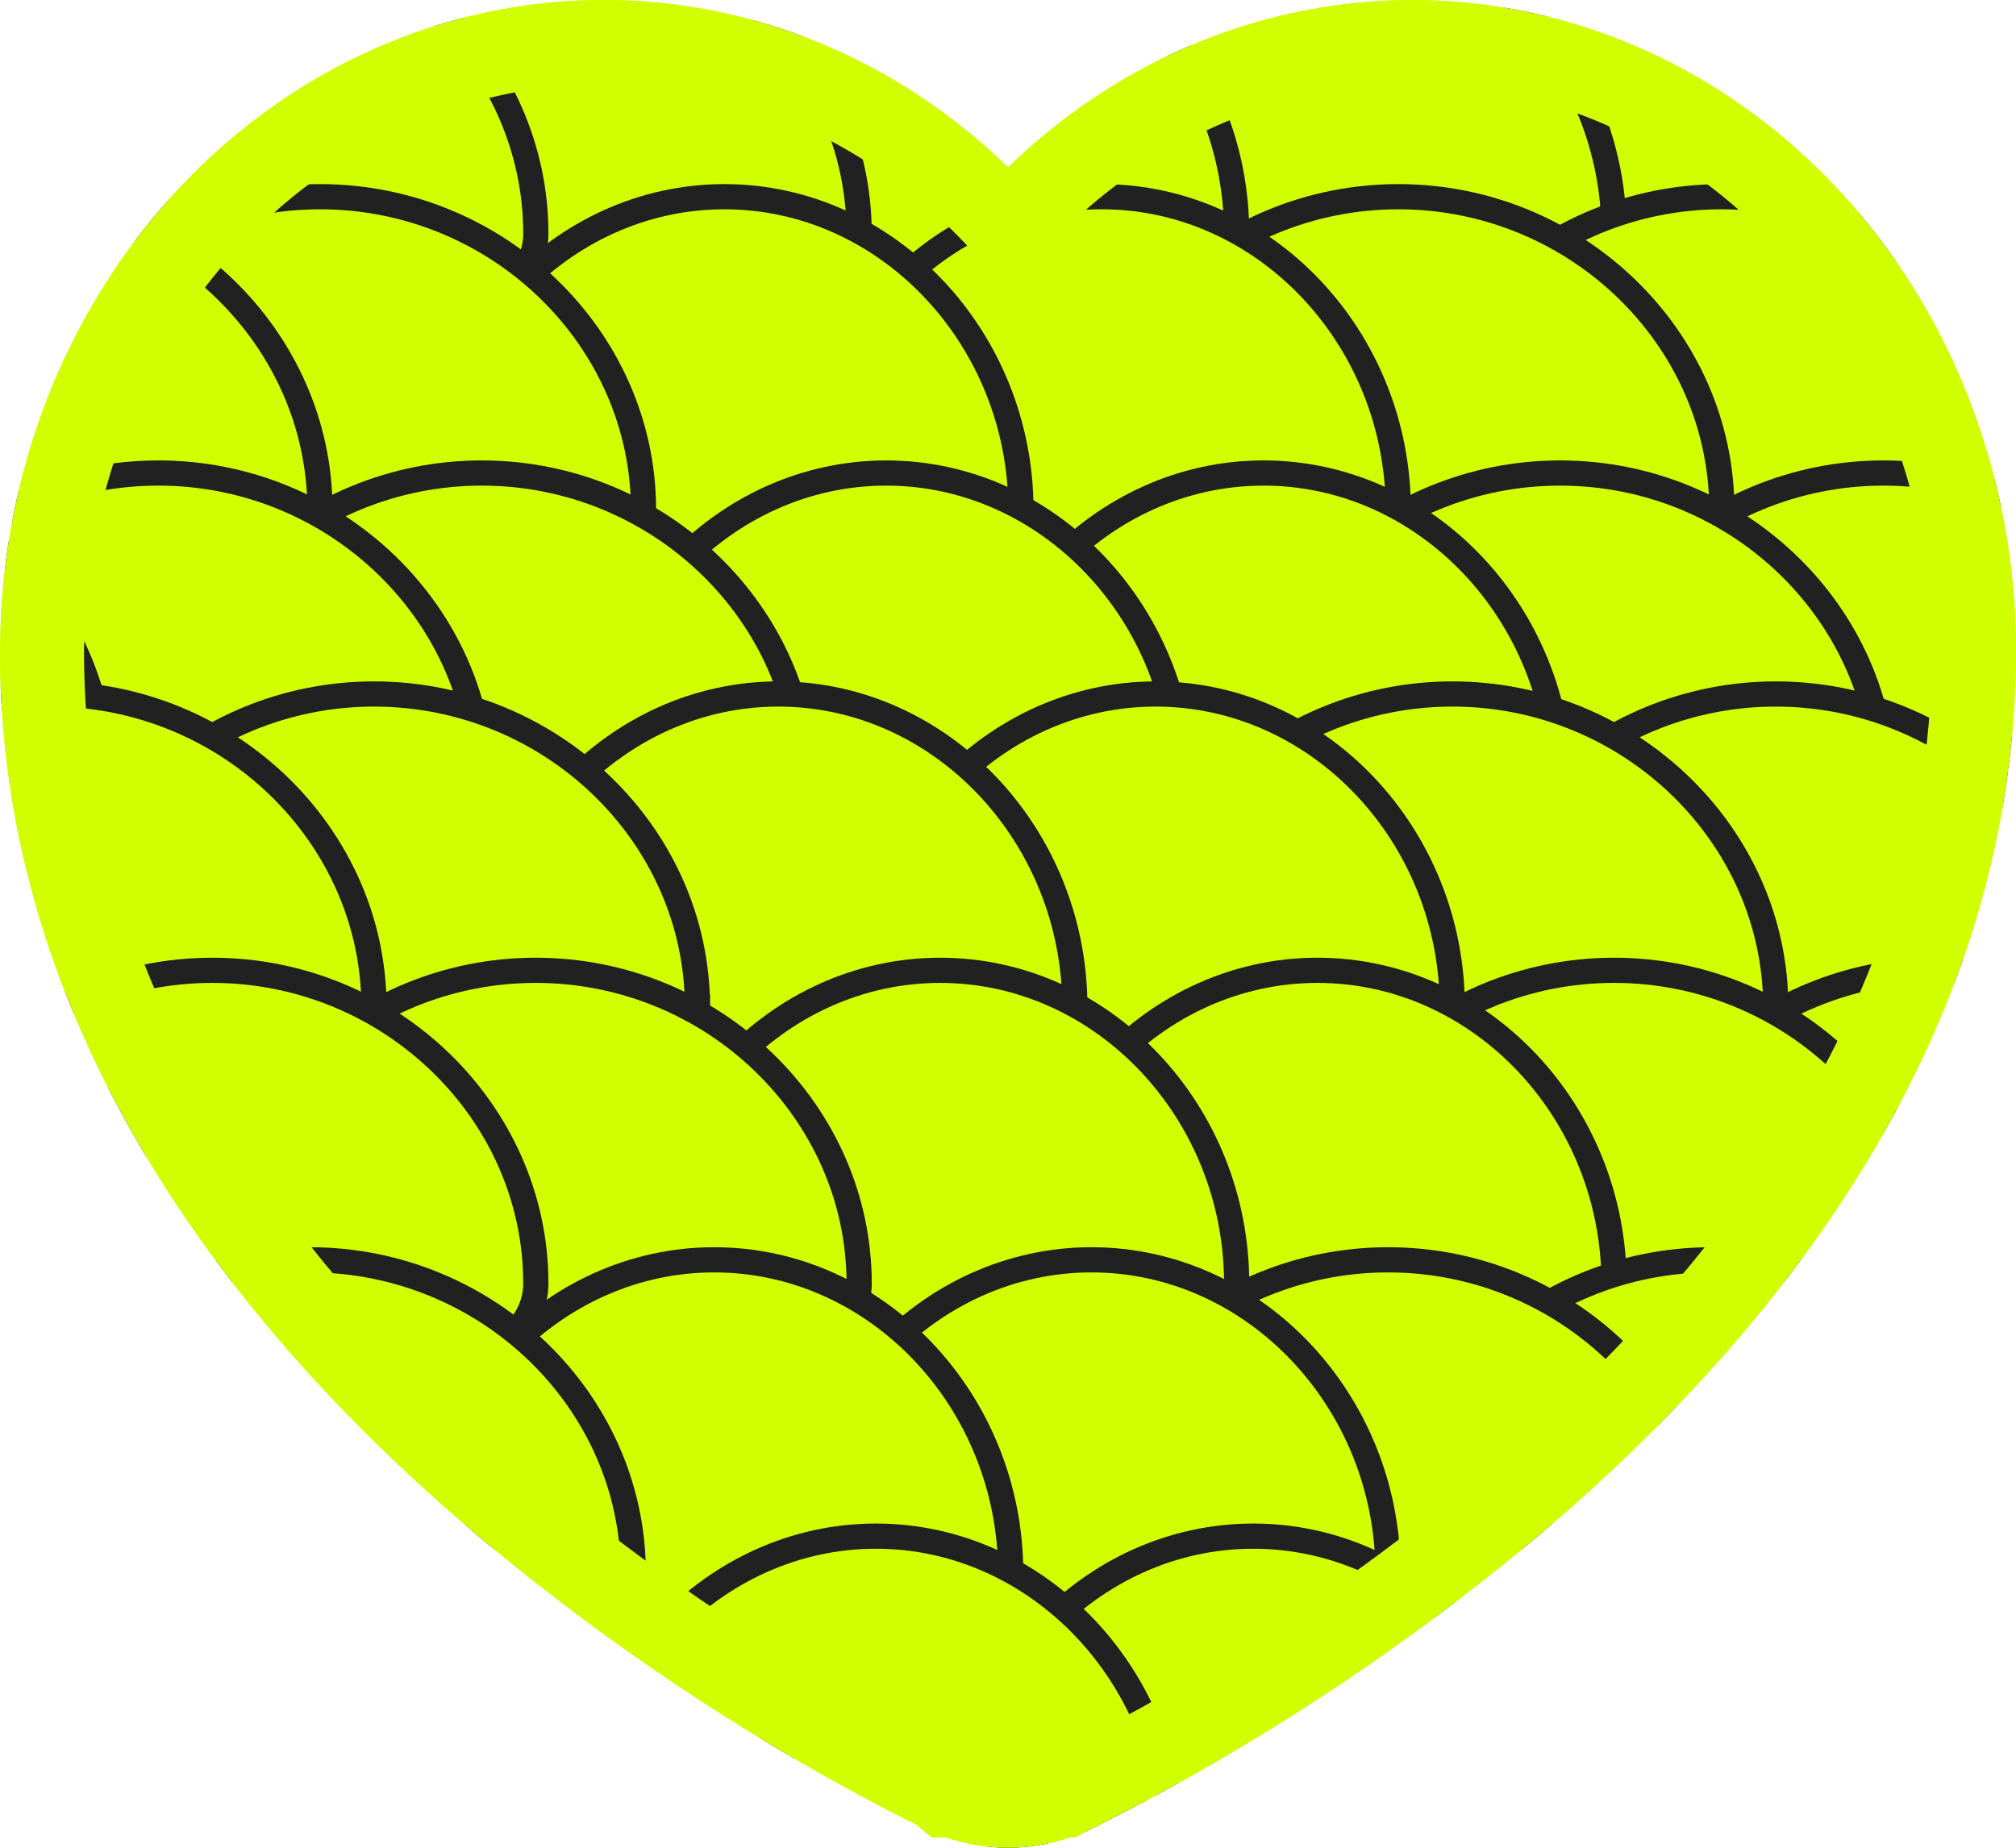
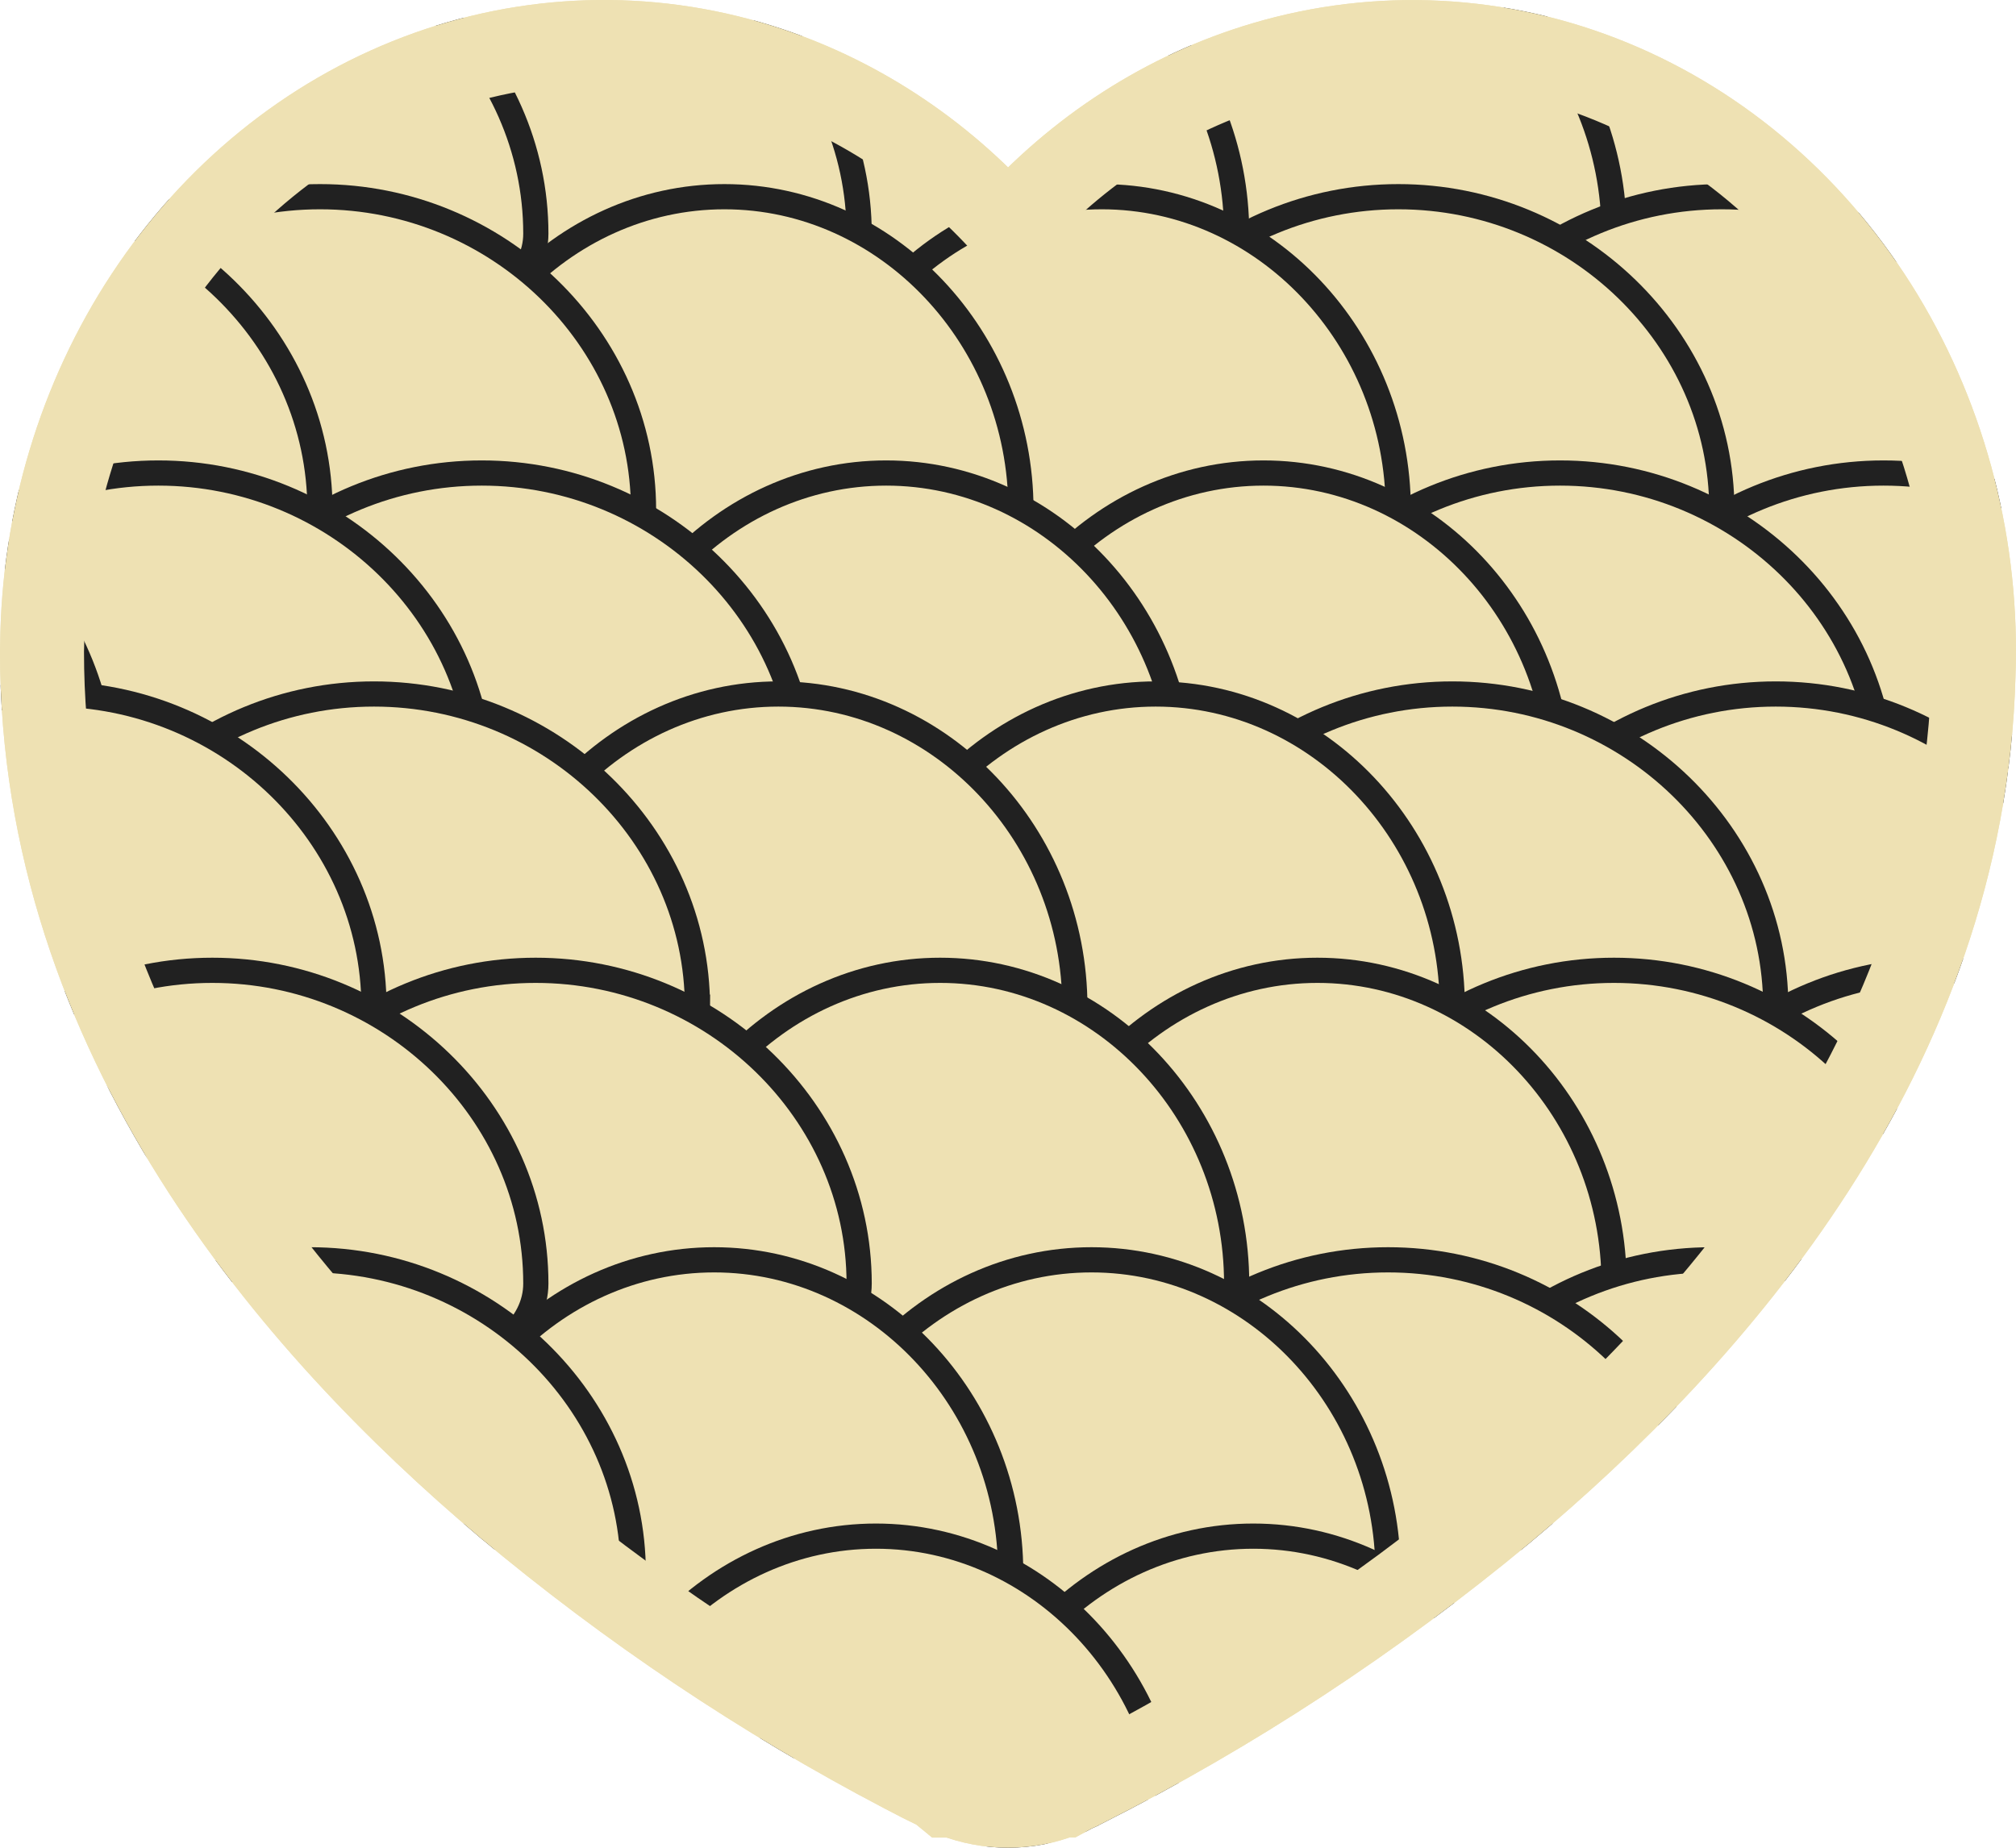
<svg xmlns="http://www.w3.org/2000/svg" width="24" height="22" viewBox="0 0 24 22" fill="none">
  <mask id="mask0_4745_13724" style="mask-type:alpha" maskUnits="userSpaceOnUse" x="0" y="0" width="24" height="22">
    <path d="M17.897 17.982L17.898 17.981C20.381 15.906 23.372 12.532 23.494 8.044C23.551 6.532 23.169 5.035 22.4 3.766C21.629 2.496 20.506 1.515 19.185 0.972C17.862 0.428 16.414 0.353 15.048 0.758C13.881 1.104 12.831 1.784 12.001 2.716C11.191 1.806 10.171 1.136 9.036 0.782C7.704 0.367 6.285 0.411 4.978 0.908C3.671 1.404 2.544 2.325 1.746 3.538C0.949 4.749 0.516 6.194 0.502 7.676L0.5 7.748L0.5 7.748V7.76C0.5 12.343 3.514 15.795 6.025 17.915L6.027 17.916C7.499 19.149 9.086 20.212 10.761 21.089C10.9 21.163 11.04 21.234 11.181 21.301L11.276 21.379H11.357C11.563 21.459 11.781 21.5 12.002 21.5C12.223 21.5 12.441 21.458 12.646 21.377H12.675L12.78 21.32L12.789 21.316C12.79 21.315 12.791 21.315 12.793 21.314C12.81 21.306 12.856 21.286 12.903 21.261C14.672 20.367 16.347 19.268 17.897 17.982Z" fill="#212121" stroke="#F9F8F4" />
  </mask>
  <g mask="url(#mask0_4745_13724)">
-     <path d="M29.484 -0.508C29.484 1.538 22.424 1.538 22.424 -0.508C22.424 -2.554 24.017 -4.237 25.954 -4.237C27.89 -4.237 29.484 -2.554 29.484 -0.508Z" fill="#D2FF00" stroke="#212121" stroke-width="0.3" stroke-miterlimit="10" />
-     <path d="M24.991 -0.508C24.991 1.538 17.289 1.538 17.289 -0.508C17.289 -2.554 19.027 -4.237 21.14 -4.237C23.253 -4.237 24.991 -2.554 24.991 -0.508H24.991Z" fill="#D2FF00" stroke="#212121" stroke-width="0.3" stroke-miterlimit="10" />
-     <path d="M26.917 2.782C26.917 4.827 19.215 4.827 19.215 2.782C19.215 0.736 20.953 -0.947 23.066 -0.947C25.178 -0.947 26.917 0.736 26.917 2.782H26.917Z" fill="#D2FF00" stroke="#212121" stroke-width="0.3" stroke-miterlimit="10" />
-     <path d="M21.14 -0.508C21.14 1.538 13.438 1.538 13.438 -0.508C13.438 -2.553 15.177 -4.237 17.29 -4.237C19.402 -4.237 21.14 -2.553 21.14 -0.508Z" fill="#D2FF00" stroke="#212121" stroke-width="0.3" stroke-miterlimit="10" />
-     <path d="M23.065 2.782C23.065 4.827 15.363 4.827 15.363 2.782C15.363 0.736 17.102 -0.947 19.214 -0.947C21.327 -0.947 23.065 0.736 23.065 2.782Z" fill="#D2FF00" stroke="#212121" stroke-width="0.3" stroke-miterlimit="10" />
-     <path d="M17.289 -0.508C17.289 1.538 10.229 1.538 10.229 -0.508C10.229 -2.554 11.822 -4.237 13.758 -4.237C15.695 -4.237 17.289 -2.554 17.289 -0.508Z" fill="#D2FF00" stroke="#212121" stroke-width="0.3" stroke-miterlimit="10" />
-     <path d="M19.215 2.782C19.215 4.827 12.154 4.827 12.154 2.782C12.154 0.736 13.748 -0.947 15.684 -0.947C17.621 -0.947 19.215 0.736 19.215 2.782Z" fill="#D2FF00" stroke="#212121" stroke-width="0.3" stroke-miterlimit="10" />
-     <path d="M12.796 -0.508C12.796 1.538 5.736 1.538 5.736 -0.508C5.736 -2.554 7.33 -4.237 9.266 -4.237C11.203 -4.237 12.796 -2.554 12.796 -0.508Z" fill="#D2FF00" stroke="#212121" stroke-width="0.3" stroke-miterlimit="10" />
-     <path d="M14.722 2.782C14.722 4.827 7.662 4.827 7.662 2.782C7.662 0.736 9.256 -0.947 11.192 -0.947C13.129 -0.947 14.722 0.736 14.722 2.782Z" fill="#D2FF00" stroke="#212121" stroke-width="0.3" stroke-miterlimit="10" />
-     <path d="M8.304 -0.508C8.304 1.538 0.602 1.538 0.602 -0.508C0.602 -2.554 2.34 -4.237 4.452 -4.237C6.565 -4.237 8.303 -2.554 8.303 -0.508H8.304Z" fill="#D2FF00" stroke="#212121" stroke-width="0.3" stroke-miterlimit="10" />
-     <path d="M10.228 2.782C10.228 4.827 2.526 4.827 2.526 2.782C2.526 0.736 4.265 -0.947 6.377 -0.947C8.49 -0.947 10.228 0.736 10.228 2.782H10.228Z" fill="#D2FF00" stroke="#212121" stroke-width="0.3" stroke-miterlimit="10" />
-     <path d="M4.452 -0.508C4.452 1.538 -3.25 1.538 -3.25 -0.508C-3.25 -2.553 -1.511 -4.237 0.601 -4.237C2.714 -4.237 4.452 -2.553 4.452 -0.508Z" fill="#D2FF00" stroke="#212121" stroke-width="0.3" stroke-miterlimit="10" />
-     <path d="M6.379 2.782C6.379 4.827 -1.323 4.827 -1.323 2.782C-1.323 0.736 0.415 -0.947 2.528 -0.947C4.64 -0.947 6.379 0.736 6.379 2.782Z" fill="#D2FF00" stroke="#212121" stroke-width="0.3" stroke-miterlimit="10" />
-     <path d="M-0.04 -0.508C-0.04 1.538 -7.101 1.538 -7.101 -0.508C-7.101 -2.553 -5.507 -4.237 -3.57 -4.237C-1.634 -4.237 -0.04 -2.553 -0.04 -0.508Z" fill="#D2FF00" stroke="#212121" stroke-width="0.3" stroke-miterlimit="10" />
-     <path d="M1.884 2.782C1.884 4.827 -5.176 4.827 -5.176 2.782C-5.176 0.736 -3.582 -0.947 -1.646 -0.947C0.291 -0.947 1.884 0.736 1.884 2.782Z" fill="#D2FF00" stroke="#212121" stroke-width="0.3" stroke-miterlimit="10" />
-     <path d="M28.841 6.071C28.841 8.116 21.781 8.116 21.781 6.071C21.781 4.025 23.375 2.342 25.311 2.342C27.248 2.342 28.841 4.025 28.841 6.071Z" fill="#D2FF00" stroke="#212121" stroke-width="0.3" stroke-miterlimit="10" />
-     <path d="M30.766 9.361C30.766 11.406 23.706 11.406 23.706 9.361C23.706 7.315 25.299 5.632 27.236 5.632C29.173 5.632 30.766 7.315 30.766 9.361Z" fill="#D2FF00" stroke="#212121" stroke-width="0.3" stroke-miterlimit="10" />
-     <path d="M24.349 6.071C24.349 8.116 16.646 8.116 16.646 6.071C16.646 4.025 18.385 2.342 20.497 2.342C22.61 2.342 24.348 4.025 24.348 6.071H24.349Z" fill="#D2FF00" stroke="#212121" stroke-width="0.3" stroke-miterlimit="10" />
-     <path d="M26.274 9.361C26.274 11.406 18.572 11.406 18.572 9.361C18.572 7.315 20.311 5.632 22.423 5.632C24.536 5.632 26.274 7.315 26.274 9.361H26.274Z" fill="#D2FF00" stroke="#212121" stroke-width="0.3" stroke-miterlimit="10" />
-     <path d="M20.498 6.071C20.498 8.116 12.796 8.116 12.796 6.071C12.796 4.025 14.534 2.342 16.647 2.342C18.76 2.342 20.498 4.025 20.498 6.071Z" fill="#D2FF00" stroke="#212121" stroke-width="0.3" stroke-miterlimit="10" />
-     <path d="M22.423 9.361C22.423 11.406 14.721 11.406 14.721 9.361C14.721 7.315 16.459 5.632 18.572 5.632C20.684 5.632 22.423 7.315 22.423 9.361Z" fill="#D2FF00" stroke="#212121" stroke-width="0.3" stroke-miterlimit="10" />
-     <path d="M16.646 6.071C16.646 8.116 9.586 8.116 9.586 6.071C9.586 4.025 11.179 2.342 13.116 2.342C15.052 2.342 16.646 4.025 16.646 6.071Z" fill="#D2FF00" stroke="#212121" stroke-width="0.3" stroke-miterlimit="10" />
-     <path d="M18.572 9.361C18.572 11.406 11.512 11.406 11.512 9.361C11.512 7.315 13.105 5.632 15.042 5.632C16.978 5.632 18.572 7.315 18.572 9.361Z" fill="#D2FF00" stroke="#212121" stroke-width="0.3" stroke-miterlimit="10" />
-     <path d="M12.154 6.071C12.154 8.116 5.094 8.116 5.094 6.071C5.094 4.025 6.687 2.342 8.624 2.342C10.56 2.342 12.154 4.025 12.154 6.071Z" fill="#D2FF00" stroke="#212121" stroke-width="0.3" stroke-miterlimit="10" />
-     <path d="M14.08 9.361C14.08 11.406 7.02 11.406 7.02 9.361C7.02 7.315 8.613 5.632 10.55 5.632C12.486 5.632 14.08 7.315 14.08 9.361Z" fill="#D2FF00" stroke="#212121" stroke-width="0.3" stroke-miterlimit="10" />
-     <path d="M7.661 6.071C7.661 8.116 -0.041 8.116 -0.041 6.071C-0.041 4.025 1.697 2.342 3.81 2.342C5.922 2.342 7.661 4.025 7.661 6.071H7.661Z" fill="#D2FF00" stroke="#212121" stroke-width="0.3" stroke-miterlimit="10" />
-     <path d="M9.586 9.361C9.586 11.406 1.884 11.406 1.884 9.361C1.884 7.315 3.622 5.632 5.735 5.632C7.847 5.632 9.586 7.315 9.586 9.361H9.586Z" fill="#D2FF00" stroke="#212121" stroke-width="0.3" stroke-miterlimit="10" />
-     <path d="M3.809 6.071C3.809 8.116 -3.893 8.116 -3.893 6.071C-3.893 4.025 -2.154 2.342 -0.041 2.342C2.071 2.342 3.809 4.025 3.809 6.071Z" fill="#D2FF00" stroke="#212121" stroke-width="0.3" stroke-miterlimit="10" />
-     <path d="M5.736 9.361C5.736 11.406 -1.966 11.406 -1.966 9.361C-1.966 7.315 -0.227 5.632 1.885 5.632C3.998 5.632 5.736 7.315 5.736 9.361Z" fill="#D2FF00" stroke="#212121" stroke-width="0.3" stroke-miterlimit="10" />
-     <path d="M1.242 9.361C1.242 11.406 -5.818 11.406 -5.818 9.361C-5.818 7.315 -4.225 5.632 -2.288 5.632C-0.351 5.632 1.242 7.315 1.242 9.361Z" fill="#D2FF00" stroke="#212121" stroke-width="0.3" stroke-miterlimit="10" />
-     <path d="M29.484 11.992C29.484 14.037 22.424 14.037 22.424 11.992C22.424 9.946 24.017 8.263 25.954 8.263C27.89 8.263 29.484 9.946 29.484 11.992Z" fill="#D2FF00" stroke="#212121" stroke-width="0.3" stroke-miterlimit="10" />
-     <path d="M24.991 11.992C24.991 14.037 17.289 14.037 17.289 11.992C17.289 9.946 19.027 8.263 21.14 8.263C23.253 8.263 24.991 9.946 24.991 11.992H24.991Z" fill="#D2FF00" stroke="#212121" stroke-width="0.3" stroke-miterlimit="10" />
-     <path d="M26.917 15.282C26.917 17.327 19.215 17.327 19.215 15.282C19.215 13.236 20.953 11.553 23.066 11.553C25.178 11.553 26.917 13.236 26.917 15.282H26.917Z" fill="#D2FF00" stroke="#212121" stroke-width="0.3" stroke-miterlimit="10" />
-     <path d="M21.14 11.992C21.14 14.037 13.438 14.037 13.438 11.992C13.438 9.946 15.177 8.263 17.29 8.263C19.402 8.263 21.14 9.946 21.14 11.992Z" fill="#D2FF00" stroke="#212121" stroke-width="0.3" stroke-miterlimit="10" />
-     <path d="M23.065 15.282C23.065 17.327 15.363 17.327 15.363 15.282C15.363 13.236 17.102 11.553 19.214 11.553C21.327 11.553 23.065 13.236 23.065 15.282Z" fill="#D2FF00" stroke="#212121" stroke-width="0.3" stroke-miterlimit="10" />
-     <path d="M17.289 11.992C17.289 14.037 10.229 14.037 10.229 11.992C10.229 9.946 11.822 8.263 13.758 8.263C15.695 8.263 17.289 9.946 17.289 11.992Z" fill="#D2FF00" stroke="#212121" stroke-width="0.3" stroke-miterlimit="10" />
-     <path d="M19.215 15.282C19.215 17.327 12.154 17.327 12.154 15.282C12.154 13.236 13.748 11.553 15.684 11.553C17.621 11.553 19.215 13.236 19.215 15.282Z" fill="#D2FF00" stroke="#212121" stroke-width="0.3" stroke-miterlimit="10" />
-     <path d="M12.796 11.992C12.796 14.037 5.736 14.037 5.736 11.992C5.736 9.946 7.33 8.263 9.266 8.263C11.203 8.263 12.796 9.946 12.796 11.992Z" fill="#D2FF00" stroke="#212121" stroke-width="0.3" stroke-miterlimit="10" />
-     <path d="M14.722 15.282C14.722 17.327 7.662 17.327 7.662 15.282C7.662 13.236 9.256 11.553 11.192 11.553C13.129 11.553 14.722 13.236 14.722 15.282Z" fill="#D2FF00" stroke="#212121" stroke-width="0.3" stroke-miterlimit="10" />
-     <path d="M8.304 11.992C8.304 14.037 0.602 14.037 0.602 11.992C0.602 9.946 2.34 8.263 4.452 8.263C6.565 8.263 8.303 9.946 8.303 11.992H8.304Z" fill="#D2FF00" stroke="#212121" stroke-width="0.3" stroke-miterlimit="10" />
-     <path d="M10.228 15.282C10.228 17.327 2.526 17.327 2.526 15.282C2.526 13.236 4.265 11.553 6.377 11.553C8.49 11.553 10.228 13.236 10.228 15.282H10.228Z" fill="#D2FF00" stroke="#212121" stroke-width="0.3" stroke-miterlimit="10" />
-     <path d="M4.452 11.992C4.452 14.037 -3.25 14.037 -3.25 11.992C-3.25 9.946 -1.511 8.263 0.601 8.263C2.714 8.263 4.452 9.946 4.452 11.992Z" fill="#D2FF00" stroke="#212121" stroke-width="0.3" stroke-miterlimit="10" />
-     <path d="M6.379 15.282C6.379 17.327 -1.323 17.327 -1.323 15.282C-1.323 13.236 0.415 11.553 2.528 11.553C4.64 11.553 6.379 13.236 6.379 15.282Z" fill="#D2FF00" stroke="#212121" stroke-width="0.3" stroke-miterlimit="10" />
-     <path d="M-0.04 11.992C-0.04 14.037 -7.101 14.037 -7.101 11.992C-7.101 9.946 -5.507 8.263 -3.57 8.263C-1.634 8.263 -0.04 9.946 -0.04 11.992Z" fill="#D2FF00" stroke="#212121" stroke-width="0.3" stroke-miterlimit="10" />
-     <path d="M1.884 15.282C1.884 17.327 -5.176 17.327 -5.176 15.282C-5.176 13.236 -3.582 11.553 -1.646 11.553C0.291 11.553 1.884 13.236 1.884 15.282Z" fill="#D2FF00" stroke="#212121" stroke-width="0.3" stroke-miterlimit="10" />
-     <path d="M28.719 18.729C28.719 20.774 21.659 20.774 21.659 18.729C21.659 16.683 23.253 15 25.189 15C27.126 15 28.719 16.683 28.719 18.729Z" fill="#D2FF00" stroke="#212121" stroke-width="0.3" stroke-miterlimit="10" />
-     <path d="M30.644 22.018C30.644 24.064 23.584 24.064 23.584 22.018C23.584 19.973 25.177 18.29 27.114 18.29C29.05 18.29 30.644 19.973 30.644 22.018Z" fill="#D2FF00" stroke="#212121" stroke-width="0.3" stroke-miterlimit="10" />
-     <path d="M24.227 18.729C24.227 20.774 16.524 20.774 16.524 18.729C16.524 16.683 18.263 15 20.375 15C22.488 15 24.226 16.683 24.226 18.729H24.227Z" fill="#D2FF00" stroke="#212121" stroke-width="0.3" stroke-miterlimit="10" />
-     <path d="M26.152 22.018C26.152 24.064 18.45 24.064 18.45 22.018C18.45 19.973 20.189 18.29 22.301 18.29C24.414 18.29 26.152 19.973 26.152 22.018H26.152Z" fill="#D2FF00" stroke="#212121" stroke-width="0.3" stroke-miterlimit="10" />
-     <path d="M20.376 18.729C20.376 20.774 12.674 20.774 12.674 18.729C12.674 16.683 14.412 15 16.525 15C18.637 15 20.376 16.683 20.376 18.729Z" fill="#D2FF00" stroke="#212121" stroke-width="0.3" stroke-miterlimit="10" />
-     <path d="M22.301 22.018C22.301 24.064 14.599 24.064 14.599 22.018C14.599 19.973 16.337 18.29 18.45 18.29C20.562 18.29 22.301 19.973 22.301 22.018Z" fill="#D2FF00" stroke="#212121" stroke-width="0.3" stroke-miterlimit="10" />
-     <path d="M16.524 18.729C16.524 20.774 9.464 20.774 9.464 18.729C9.464 16.683 11.057 15 12.994 15C14.93 15 16.524 16.683 16.524 18.729Z" fill="#D2FF00" stroke="#212121" stroke-width="0.3" stroke-miterlimit="10" />
-     <path d="M18.45 22.018C18.45 24.064 11.39 24.064 11.39 22.018C11.39 19.973 12.983 18.29 14.92 18.29C16.856 18.29 18.45 19.973 18.45 22.018Z" fill="#D2FF00" stroke="#212121" stroke-width="0.3" stroke-miterlimit="10" />
-     <path d="M12.032 18.729C12.032 20.774 4.972 20.774 4.972 18.729C4.972 16.683 6.565 15 8.502 15C10.438 15 12.032 16.683 12.032 18.729Z" fill="#D2FF00" stroke="#212121" stroke-width="0.3" stroke-miterlimit="10" />
-     <path d="M13.958 22.018C13.958 24.064 6.897 24.064 6.897 22.018C6.897 19.973 8.491 18.29 10.428 18.29C12.364 18.29 13.958 19.973 13.958 22.018Z" fill="#D2FF00" stroke="#212121" stroke-width="0.3" stroke-miterlimit="10" />
-     <path d="M7.539 18.729C7.539 20.774 -0.163 20.774 -0.163 18.729C-0.163 16.683 1.575 15 3.688 15C5.8 15 7.539 16.683 7.539 18.729H7.539Z" fill="#D2FF00" stroke="#212121" stroke-width="0.3" stroke-miterlimit="10" />
-     <path d="M9.464 22.018C9.464 24.064 1.762 24.064 1.762 22.018C1.762 19.973 3.5 18.29 5.613 18.29C7.725 18.29 9.464 19.973 9.464 22.018H9.464Z" fill="#D2FF00" stroke="#212121" stroke-width="0.3" stroke-miterlimit="10" />
-     <path d="M3.687 18.729C3.687 20.774 -4.015 20.774 -4.015 18.729C-4.015 16.683 -2.276 15 -0.163 15C1.949 15 3.687 16.683 3.687 18.729Z" fill="#D2FF00" stroke="#212121" stroke-width="0.3" stroke-miterlimit="10" />
-     <path d="M5.614 22.018C5.614 24.064 -2.088 24.064 -2.088 22.018C-2.088 19.973 -0.349 18.29 1.763 18.29C3.876 18.29 5.614 19.973 5.614 22.018Z" fill="#D2FF00" stroke="#212121" stroke-width="0.3" stroke-miterlimit="10" />
-     <path d="M1.12 22.018C1.12 24.064 -5.94 24.064 -5.94 22.018C-5.94 19.973 -4.347 18.29 -2.41 18.29C-0.473 18.29 1.12 19.973 1.12 22.018Z" fill="#D2FF00" stroke="#212121" stroke-width="0.3" stroke-miterlimit="10" />
-     <path d="M29.362 25.308C29.362 27.353 22.302 27.353 22.302 25.308C22.302 23.262 23.895 21.579 25.832 21.579C27.768 21.579 29.362 23.262 29.362 25.308Z" fill="#D2FF00" stroke="#212121" stroke-width="0.3" stroke-miterlimit="10" />
-     <path d="M24.869 25.308C24.869 27.353 17.167 27.353 17.167 25.308C17.167 23.262 18.905 21.579 21.018 21.579C23.131 21.579 24.869 23.262 24.869 25.308H24.869Z" fill="#D2FF00" stroke="#212121" stroke-width="0.3" stroke-miterlimit="10" />
-     <path d="M21.018 25.308C21.018 27.353 13.316 27.353 13.316 25.308C13.316 23.262 15.055 21.579 17.168 21.579C19.28 21.579 21.018 23.262 21.018 25.308Z" fill="#D2FF00" stroke="#212121" stroke-width="0.3" stroke-miterlimit="10" />
-     <path d="M17.167 25.308C17.167 27.353 10.106 27.353 10.106 25.308C10.106 23.262 11.7 21.579 13.636 21.579C15.573 21.579 17.167 23.262 17.167 25.308Z" fill="#D2FF00" stroke="#212121" stroke-width="0.3" stroke-miterlimit="10" />
-     <path d="M12.675 25.308C12.675 27.353 5.614 27.353 5.614 25.308C5.614 23.262 7.208 21.579 9.144 21.579C11.081 21.579 12.675 23.262 12.675 25.308Z" fill="#D2FF00" stroke="#212121" stroke-width="0.3" stroke-miterlimit="10" />
-     <path d="M8.182 25.308C8.182 27.353 0.479 27.353 0.479 25.308C0.479 23.262 2.218 21.579 4.33 21.579C6.443 21.579 8.181 23.262 8.181 25.308H8.182Z" fill="#D2FF00" stroke="#212121" stroke-width="0.3" stroke-miterlimit="10" />
-     <path d="M4.33 25.308C4.33 27.353 -3.372 27.353 -3.372 25.308C-3.372 23.262 -1.633 21.579 0.479 21.579C2.592 21.579 4.33 23.262 4.33 25.308Z" fill="#D2FF00" stroke="#212121" stroke-width="0.3" stroke-miterlimit="10" />
+     <path d="M29.484 -0.508C29.484 1.538 22.424 1.538 22.424 -0.508C22.424 -2.554 24.017 -4.237 25.954 -4.237C27.89 -4.237 29.484 -2.554 29.484 -0.508Z" fill="#EEE1B3" stroke="#212121" stroke-width="0.3" stroke-miterlimit="10" />
+     <path d="M24.991 -0.508C24.991 1.538 17.289 1.538 17.289 -0.508C17.289 -2.554 19.027 -4.237 21.14 -4.237C23.253 -4.237 24.991 -2.554 24.991 -0.508H24.991Z" fill="#EEE1B3" stroke="#212121" stroke-width="0.3" stroke-miterlimit="10" />
+     <path d="M26.917 2.782C26.917 4.827 19.215 4.827 19.215 2.782C19.215 0.736 20.953 -0.947 23.066 -0.947C25.178 -0.947 26.917 0.736 26.917 2.782H26.917Z" fill="#EEE1B3" stroke="#212121" stroke-width="0.3" stroke-miterlimit="10" />
+     <path d="M21.14 -0.508C21.14 1.538 13.438 1.538 13.438 -0.508C13.438 -2.553 15.177 -4.237 17.29 -4.237C19.402 -4.237 21.14 -2.553 21.14 -0.508Z" fill="#EEE1B3" stroke="#212121" stroke-width="0.3" stroke-miterlimit="10" />
+     <path d="M23.065 2.782C23.065 4.827 15.363 4.827 15.363 2.782C15.363 0.736 17.102 -0.947 19.214 -0.947C21.327 -0.947 23.065 0.736 23.065 2.782Z" fill="#EEE1B3" stroke="#212121" stroke-width="0.3" stroke-miterlimit="10" />
+     <path d="M17.289 -0.508C17.289 1.538 10.229 1.538 10.229 -0.508C10.229 -2.554 11.822 -4.237 13.758 -4.237C15.695 -4.237 17.289 -2.554 17.289 -0.508Z" fill="#EEE1B3" stroke="#212121" stroke-width="0.3" stroke-miterlimit="10" />
+     <path d="M19.215 2.782C19.215 4.827 12.154 4.827 12.154 2.782C12.154 0.736 13.748 -0.947 15.684 -0.947C17.621 -0.947 19.215 0.736 19.215 2.782Z" fill="#EEE1B3" stroke="#212121" stroke-width="0.3" stroke-miterlimit="10" />
+     <path d="M12.796 -0.508C12.796 1.538 5.736 1.538 5.736 -0.508C5.736 -2.554 7.33 -4.237 9.266 -4.237C11.203 -4.237 12.796 -2.554 12.796 -0.508Z" fill="#EEE1B3" stroke="#212121" stroke-width="0.3" stroke-miterlimit="10" />
+     <path d="M14.722 2.782C14.722 4.827 7.662 4.827 7.662 2.782C7.662 0.736 9.256 -0.947 11.192 -0.947C13.129 -0.947 14.722 0.736 14.722 2.782Z" fill="#EEE1B3" stroke="#212121" stroke-width="0.3" stroke-miterlimit="10" />
+     <path d="M8.304 -0.508C8.304 1.538 0.602 1.538 0.602 -0.508C0.602 -2.554 2.34 -4.237 4.452 -4.237C6.565 -4.237 8.303 -2.554 8.303 -0.508H8.304Z" fill="#EEE1B3" stroke="#212121" stroke-width="0.3" stroke-miterlimit="10" />
+     <path d="M10.228 2.782C10.228 4.827 2.526 4.827 2.526 2.782C2.526 0.736 4.265 -0.947 6.377 -0.947C8.49 -0.947 10.228 0.736 10.228 2.782H10.228Z" fill="#EEE1B3" stroke="#212121" stroke-width="0.3" stroke-miterlimit="10" />
+     <path d="M4.452 -0.508C4.452 1.538 -3.25 1.538 -3.25 -0.508C-3.25 -2.553 -1.511 -4.237 0.601 -4.237C2.714 -4.237 4.452 -2.553 4.452 -0.508Z" fill="#EEE1B3" stroke="#212121" stroke-width="0.3" stroke-miterlimit="10" />
+     <path d="M6.379 2.782C6.379 4.827 -1.323 4.827 -1.323 2.782C-1.323 0.736 0.415 -0.947 2.528 -0.947C4.64 -0.947 6.379 0.736 6.379 2.782Z" fill="#EEE1B3" stroke="#212121" stroke-width="0.3" stroke-miterlimit="10" />
+     <path d="M-0.04 -0.508C-0.04 1.538 -7.101 1.538 -7.101 -0.508C-7.101 -2.553 -5.507 -4.237 -3.57 -4.237C-1.634 -4.237 -0.04 -2.553 -0.04 -0.508Z" fill="#EEE1B3" stroke="#212121" stroke-width="0.3" stroke-miterlimit="10" />
+     <path d="M1.884 2.782C1.884 4.827 -5.176 4.827 -5.176 2.782C-5.176 0.736 -3.582 -0.947 -1.646 -0.947C0.291 -0.947 1.884 0.736 1.884 2.782Z" fill="#EEE1B3" stroke="#212121" stroke-width="0.3" stroke-miterlimit="10" />
+     <path d="M28.841 6.071C28.841 8.116 21.781 8.116 21.781 6.071C21.781 4.025 23.375 2.342 25.311 2.342C27.248 2.342 28.841 4.025 28.841 6.071Z" fill="#EEE1B3" stroke="#212121" stroke-width="0.3" stroke-miterlimit="10" />
+     <path d="M30.766 9.361C30.766 11.406 23.706 11.406 23.706 9.361C23.706 7.315 25.299 5.632 27.236 5.632C29.173 5.632 30.766 7.315 30.766 9.361Z" fill="#EEE1B3" stroke="#212121" stroke-width="0.3" stroke-miterlimit="10" />
+     <path d="M24.349 6.071C24.349 8.116 16.646 8.116 16.646 6.071C16.646 4.025 18.385 2.342 20.497 2.342C22.61 2.342 24.348 4.025 24.348 6.071H24.349Z" fill="#EEE1B3" stroke="#212121" stroke-width="0.3" stroke-miterlimit="10" />
+     <path d="M26.274 9.361C26.274 11.406 18.572 11.406 18.572 9.361C18.572 7.315 20.311 5.632 22.423 5.632C24.536 5.632 26.274 7.315 26.274 9.361H26.274Z" fill="#EEE1B3" stroke="#212121" stroke-width="0.3" stroke-miterlimit="10" />
+     <path d="M20.498 6.071C20.498 8.116 12.796 8.116 12.796 6.071C12.796 4.025 14.534 2.342 16.647 2.342C18.76 2.342 20.498 4.025 20.498 6.071Z" fill="#EEE1B3" stroke="#212121" stroke-width="0.3" stroke-miterlimit="10" />
+     <path d="M22.423 9.361C22.423 11.406 14.721 11.406 14.721 9.361C14.721 7.315 16.459 5.632 18.572 5.632C20.684 5.632 22.423 7.315 22.423 9.361Z" fill="#EEE1B3" stroke="#212121" stroke-width="0.3" stroke-miterlimit="10" />
+     <path d="M16.646 6.071C16.646 8.116 9.586 8.116 9.586 6.071C9.586 4.025 11.179 2.342 13.116 2.342C15.052 2.342 16.646 4.025 16.646 6.071Z" fill="#EEE1B3" stroke="#212121" stroke-width="0.3" stroke-miterlimit="10" />
+     <path d="M18.572 9.361C18.572 11.406 11.512 11.406 11.512 9.361C11.512 7.315 13.105 5.632 15.042 5.632C16.978 5.632 18.572 7.315 18.572 9.361Z" fill="#EEE1B3" stroke="#212121" stroke-width="0.3" stroke-miterlimit="10" />
+     <path d="M12.154 6.071C12.154 8.116 5.094 8.116 5.094 6.071C5.094 4.025 6.687 2.342 8.624 2.342C10.56 2.342 12.154 4.025 12.154 6.071Z" fill="#EEE1B3" stroke="#212121" stroke-width="0.3" stroke-miterlimit="10" />
+     <path d="M14.08 9.361C14.08 11.406 7.02 11.406 7.02 9.361C7.02 7.315 8.613 5.632 10.55 5.632C12.486 5.632 14.08 7.315 14.08 9.361Z" fill="#EEE1B3" stroke="#212121" stroke-width="0.3" stroke-miterlimit="10" />
+     <path d="M7.661 6.071C7.661 8.116 -0.041 8.116 -0.041 6.071C-0.041 4.025 1.697 2.342 3.81 2.342C5.922 2.342 7.661 4.025 7.661 6.071H7.661Z" fill="#EEE1B3" stroke="#212121" stroke-width="0.3" stroke-miterlimit="10" />
+     <path d="M9.586 9.361C9.586 11.406 1.884 11.406 1.884 9.361C1.884 7.315 3.622 5.632 5.735 5.632C7.847 5.632 9.586 7.315 9.586 9.361H9.586Z" fill="#EEE1B3" stroke="#212121" stroke-width="0.3" stroke-miterlimit="10" />
+     <path d="M3.809 6.071C3.809 8.116 -3.893 8.116 -3.893 6.071C-3.893 4.025 -2.154 2.342 -0.041 2.342C2.071 2.342 3.809 4.025 3.809 6.071Z" fill="#EEE1B3" stroke="#212121" stroke-width="0.3" stroke-miterlimit="10" />
+     <path d="M5.736 9.361C5.736 11.406 -1.966 11.406 -1.966 9.361C-1.966 7.315 -0.227 5.632 1.885 5.632C3.998 5.632 5.736 7.315 5.736 9.361Z" fill="#EEE1B3" stroke="#212121" stroke-width="0.3" stroke-miterlimit="10" />
+     <path d="M1.242 9.361C1.242 11.406 -5.818 11.406 -5.818 9.361C-5.818 7.315 -4.225 5.632 -2.288 5.632C-0.351 5.632 1.242 7.315 1.242 9.361Z" fill="#EEE1B3" stroke="#212121" stroke-width="0.3" stroke-miterlimit="10" />
+     <path d="M29.484 11.992C29.484 14.037 22.424 14.037 22.424 11.992C22.424 9.946 24.017 8.263 25.954 8.263C27.89 8.263 29.484 9.946 29.484 11.992Z" fill="#EEE1B3" stroke="#212121" stroke-width="0.3" stroke-miterlimit="10" />
+     <path d="M24.991 11.992C24.991 14.037 17.289 14.037 17.289 11.992C17.289 9.946 19.027 8.263 21.14 8.263C23.253 8.263 24.991 9.946 24.991 11.992H24.991Z" fill="#EEE1B3" stroke="#212121" stroke-width="0.3" stroke-miterlimit="10" />
+     <path d="M26.917 15.282C26.917 17.327 19.215 17.327 19.215 15.282C19.215 13.236 20.953 11.553 23.066 11.553C25.178 11.553 26.917 13.236 26.917 15.282H26.917Z" fill="#EEE1B3" stroke="#212121" stroke-width="0.3" stroke-miterlimit="10" />
+     <path d="M21.14 11.992C21.14 14.037 13.438 14.037 13.438 11.992C13.438 9.946 15.177 8.263 17.29 8.263C19.402 8.263 21.14 9.946 21.14 11.992Z" fill="#EEE1B3" stroke="#212121" stroke-width="0.3" stroke-miterlimit="10" />
+     <path d="M23.065 15.282C23.065 17.327 15.363 17.327 15.363 15.282C15.363 13.236 17.102 11.553 19.214 11.553C21.327 11.553 23.065 13.236 23.065 15.282Z" fill="#EEE1B3" stroke="#212121" stroke-width="0.3" stroke-miterlimit="10" />
+     <path d="M17.289 11.992C17.289 14.037 10.229 14.037 10.229 11.992C10.229 9.946 11.822 8.263 13.758 8.263C15.695 8.263 17.289 9.946 17.289 11.992Z" fill="#EEE1B3" stroke="#212121" stroke-width="0.3" stroke-miterlimit="10" />
+     <path d="M19.215 15.282C19.215 17.327 12.154 17.327 12.154 15.282C12.154 13.236 13.748 11.553 15.684 11.553C17.621 11.553 19.215 13.236 19.215 15.282Z" fill="#EEE1B3" stroke="#212121" stroke-width="0.3" stroke-miterlimit="10" />
+     <path d="M12.796 11.992C12.796 14.037 5.736 14.037 5.736 11.992C5.736 9.946 7.33 8.263 9.266 8.263C11.203 8.263 12.796 9.946 12.796 11.992Z" fill="#EEE1B3" stroke="#212121" stroke-width="0.3" stroke-miterlimit="10" />
+     <path d="M14.722 15.282C14.722 17.327 7.662 17.327 7.662 15.282C7.662 13.236 9.256 11.553 11.192 11.553C13.129 11.553 14.722 13.236 14.722 15.282Z" fill="#EEE1B3" stroke="#212121" stroke-width="0.3" stroke-miterlimit="10" />
+     <path d="M8.304 11.992C8.304 14.037 0.602 14.037 0.602 11.992C0.602 9.946 2.34 8.263 4.452 8.263C6.565 8.263 8.303 9.946 8.303 11.992H8.304Z" fill="#EEE1B3" stroke="#212121" stroke-width="0.3" stroke-miterlimit="10" />
+     <path d="M10.228 15.282C10.228 17.327 2.526 17.327 2.526 15.282C2.526 13.236 4.265 11.553 6.377 11.553C8.49 11.553 10.228 13.236 10.228 15.282H10.228Z" fill="#EEE1B3" stroke="#212121" stroke-width="0.3" stroke-miterlimit="10" />
+     <path d="M4.452 11.992C4.452 14.037 -3.25 14.037 -3.25 11.992C-3.25 9.946 -1.511 8.263 0.601 8.263C2.714 8.263 4.452 9.946 4.452 11.992Z" fill="#EEE1B3" stroke="#212121" stroke-width="0.3" stroke-miterlimit="10" />
+     <path d="M6.379 15.282C6.379 17.327 -1.323 17.327 -1.323 15.282C-1.323 13.236 0.415 11.553 2.528 11.553C4.64 11.553 6.379 13.236 6.379 15.282Z" fill="#EEE1B3" stroke="#212121" stroke-width="0.3" stroke-miterlimit="10" />
+     <path d="M-0.04 11.992C-0.04 14.037 -7.101 14.037 -7.101 11.992C-7.101 9.946 -5.507 8.263 -3.57 8.263C-1.634 8.263 -0.04 9.946 -0.04 11.992Z" fill="#EEE1B3" stroke="#212121" stroke-width="0.3" stroke-miterlimit="10" />
+     <path d="M1.884 15.282C1.884 17.327 -5.176 17.327 -5.176 15.282C-5.176 13.236 -3.582 11.553 -1.646 11.553C0.291 11.553 1.884 13.236 1.884 15.282Z" fill="#EEE1B3" stroke="#212121" stroke-width="0.3" stroke-miterlimit="10" />
+     <path d="M28.719 18.729C28.719 20.774 21.659 20.774 21.659 18.729C21.659 16.683 23.253 15 25.189 15C27.126 15 28.719 16.683 28.719 18.729Z" fill="#EEE1B3" stroke="#212121" stroke-width="0.3" stroke-miterlimit="10" />
+     <path d="M30.644 22.018C30.644 24.064 23.584 24.064 23.584 22.018C23.584 19.973 25.177 18.29 27.114 18.29C29.05 18.29 30.644 19.973 30.644 22.018Z" fill="#EEE1B3" stroke="#212121" stroke-width="0.3" stroke-miterlimit="10" />
+     <path d="M24.227 18.729C24.227 20.774 16.524 20.774 16.524 18.729C16.524 16.683 18.263 15 20.375 15C22.488 15 24.226 16.683 24.226 18.729H24.227Z" fill="#EEE1B3" stroke="#212121" stroke-width="0.3" stroke-miterlimit="10" />
+     <path d="M26.152 22.018C26.152 24.064 18.45 24.064 18.45 22.018C18.45 19.973 20.189 18.29 22.301 18.29C24.414 18.29 26.152 19.973 26.152 22.018H26.152Z" fill="#EEE1B3" stroke="#212121" stroke-width="0.3" stroke-miterlimit="10" />
+     <path d="M20.376 18.729C20.376 20.774 12.674 20.774 12.674 18.729C12.674 16.683 14.412 15 16.525 15C18.637 15 20.376 16.683 20.376 18.729Z" fill="#EEE1B3" stroke="#212121" stroke-width="0.3" stroke-miterlimit="10" />
+     <path d="M22.301 22.018C22.301 24.064 14.599 24.064 14.599 22.018C14.599 19.973 16.337 18.29 18.45 18.29C20.562 18.29 22.301 19.973 22.301 22.018Z" fill="#EEE1B3" stroke="#212121" stroke-width="0.3" stroke-miterlimit="10" />
+     <path d="M16.524 18.729C16.524 20.774 9.464 20.774 9.464 18.729C9.464 16.683 11.057 15 12.994 15C14.93 15 16.524 16.683 16.524 18.729Z" fill="#EEE1B3" stroke="#212121" stroke-width="0.3" stroke-miterlimit="10" />
+     <path d="M18.45 22.018C18.45 24.064 11.39 24.064 11.39 22.018C11.39 19.973 12.983 18.29 14.92 18.29C16.856 18.29 18.45 19.973 18.45 22.018Z" fill="#EEE1B3" stroke="#212121" stroke-width="0.3" stroke-miterlimit="10" />
+     <path d="M12.032 18.729C12.032 20.774 4.972 20.774 4.972 18.729C4.972 16.683 6.565 15 8.502 15C10.438 15 12.032 16.683 12.032 18.729Z" fill="#EEE1B3" stroke="#212121" stroke-width="0.3" stroke-miterlimit="10" />
+     <path d="M13.958 22.018C13.958 24.064 6.897 24.064 6.897 22.018C6.897 19.973 8.491 18.29 10.428 18.29C12.364 18.29 13.958 19.973 13.958 22.018Z" fill="#EEE1B3" stroke="#212121" stroke-width="0.3" stroke-miterlimit="10" />
+     <path d="M7.539 18.729C7.539 20.774 -0.163 20.774 -0.163 18.729C-0.163 16.683 1.575 15 3.688 15C5.8 15 7.539 16.683 7.539 18.729H7.539Z" fill="#EEE1B3" stroke="#212121" stroke-width="0.3" stroke-miterlimit="10" />
+     <path d="M9.464 22.018C9.464 24.064 1.762 24.064 1.762 22.018C1.762 19.973 3.5 18.29 5.613 18.29C7.725 18.29 9.464 19.973 9.464 22.018H9.464Z" fill="#EEE1B3" stroke="#212121" stroke-width="0.3" stroke-miterlimit="10" />
+     <path d="M3.687 18.729C3.687 20.774 -4.015 20.774 -4.015 18.729C-4.015 16.683 -2.276 15 -0.163 15C1.949 15 3.687 16.683 3.687 18.729Z" fill="#EEE1B3" stroke="#212121" stroke-width="0.3" stroke-miterlimit="10" />
+     <path d="M5.614 22.018C5.614 24.064 -2.088 24.064 -2.088 22.018C-2.088 19.973 -0.349 18.29 1.763 18.29C3.876 18.29 5.614 19.973 5.614 22.018Z" fill="#EEE1B3" stroke="#212121" stroke-width="0.3" stroke-miterlimit="10" />
+     <path d="M1.12 22.018C1.12 24.064 -5.94 24.064 -5.94 22.018C-5.94 19.973 -4.347 18.29 -2.41 18.29C-0.473 18.29 1.12 19.973 1.12 22.018Z" fill="#EEE1B3" stroke="#212121" stroke-width="0.3" stroke-miterlimit="10" />
+     <path d="M29.362 25.308C29.362 27.353 22.302 27.353 22.302 25.308C22.302 23.262 23.895 21.579 25.832 21.579C27.768 21.579 29.362 23.262 29.362 25.308Z" fill="#EEE1B3" stroke="#212121" stroke-width="0.3" stroke-miterlimit="10" />
+     <path d="M24.869 25.308C24.869 27.353 17.167 27.353 17.167 25.308C17.167 23.262 18.905 21.579 21.018 21.579C23.131 21.579 24.869 23.262 24.869 25.308H24.869Z" fill="#EEE1B3" stroke="#212121" stroke-width="0.3" stroke-miterlimit="10" />
+     <path d="M21.018 25.308C21.018 27.353 13.316 27.353 13.316 25.308C13.316 23.262 15.055 21.579 17.168 21.579C19.28 21.579 21.018 23.262 21.018 25.308Z" fill="#EEE1B3" stroke="#212121" stroke-width="0.3" stroke-miterlimit="10" />
+     <path d="M17.167 25.308C17.167 27.353 10.106 27.353 10.106 25.308C10.106 23.262 11.7 21.579 13.636 21.579C15.573 21.579 17.167 23.262 17.167 25.308Z" fill="#EEE1B3" stroke="#212121" stroke-width="0.3" stroke-miterlimit="10" />
+     <path d="M12.675 25.308C12.675 27.353 5.614 27.353 5.614 25.308C5.614 23.262 7.208 21.579 9.144 21.579C11.081 21.579 12.675 23.262 12.675 25.308Z" fill="#EEE1B3" stroke="#212121" stroke-width="0.3" stroke-miterlimit="10" />
+     <path d="M8.182 25.308C8.182 27.353 0.479 27.353 0.479 25.308C0.479 23.262 2.218 21.579 4.33 21.579C6.443 21.579 8.181 23.262 8.181 25.308H8.182Z" fill="#EEE1B3" stroke="#212121" stroke-width="0.3" stroke-miterlimit="10" />
+     <path d="M4.33 25.308C4.33 27.353 -3.372 27.353 -3.372 25.308C-3.372 23.262 -1.633 21.579 0.479 21.579C2.592 21.579 4.33 23.262 4.33 25.308Z" fill="#EEE1B3" stroke="#212121" stroke-width="0.3" stroke-miterlimit="10" />
  </g>
-   <path d="M17.897 17.982L17.898 17.981C20.381 15.906 23.372 12.532 23.494 8.044C23.551 6.532 23.169 5.035 22.4 3.766C21.629 2.496 20.506 1.515 19.185 0.972C17.862 0.428 16.414 0.353 15.048 0.758C13.881 1.104 12.831 1.784 12.001 2.716C11.191 1.806 10.171 1.136 9.036 0.782C7.704 0.367 6.285 0.411 4.978 0.908C3.671 1.404 2.544 2.325 1.746 3.538C0.949 4.749 0.516 6.194 0.502 7.676L0.5 7.748L0.5 7.748V7.76C0.5 12.343 3.514 15.795 6.025 17.915L6.027 17.916C7.499 19.149 9.086 20.212 10.761 21.089C10.9 21.163 11.04 21.234 11.181 21.301L11.276 21.379H11.357C11.563 21.459 11.781 21.5 12.002 21.5C12.223 21.5 12.441 21.458 12.646 21.377H12.675L12.78 21.32L12.789 21.316C12.79 21.315 12.791 21.315 12.793 21.314C12.81 21.306 12.856 21.286 12.903 21.261C14.672 20.367 16.347 19.268 17.897 17.982Z" stroke="#D2FF00" />
+   <path d="M17.897 17.982L17.898 17.981C20.381 15.906 23.372 12.532 23.494 8.044C23.551 6.532 23.169 5.035 22.4 3.766C21.629 2.496 20.506 1.515 19.185 0.972C17.862 0.428 16.414 0.353 15.048 0.758C13.881 1.104 12.831 1.784 12.001 2.716C11.191 1.806 10.171 1.136 9.036 0.782C7.704 0.367 6.285 0.411 4.978 0.908C3.671 1.404 2.544 2.325 1.746 3.538C0.949 4.749 0.516 6.194 0.502 7.676L0.5 7.748L0.5 7.748V7.76C0.5 12.343 3.514 15.795 6.025 17.915L6.027 17.916C7.499 19.149 9.086 20.212 10.761 21.089C10.9 21.163 11.04 21.234 11.181 21.301L11.276 21.379H11.357C11.563 21.459 11.781 21.5 12.002 21.5C12.223 21.5 12.441 21.458 12.646 21.377H12.675L12.78 21.32L12.789 21.316C12.79 21.315 12.791 21.315 12.793 21.314C12.81 21.306 12.856 21.286 12.903 21.261C14.672 20.367 16.347 19.268 17.897 17.982Z" stroke="#EEE1B3" />
</svg>
